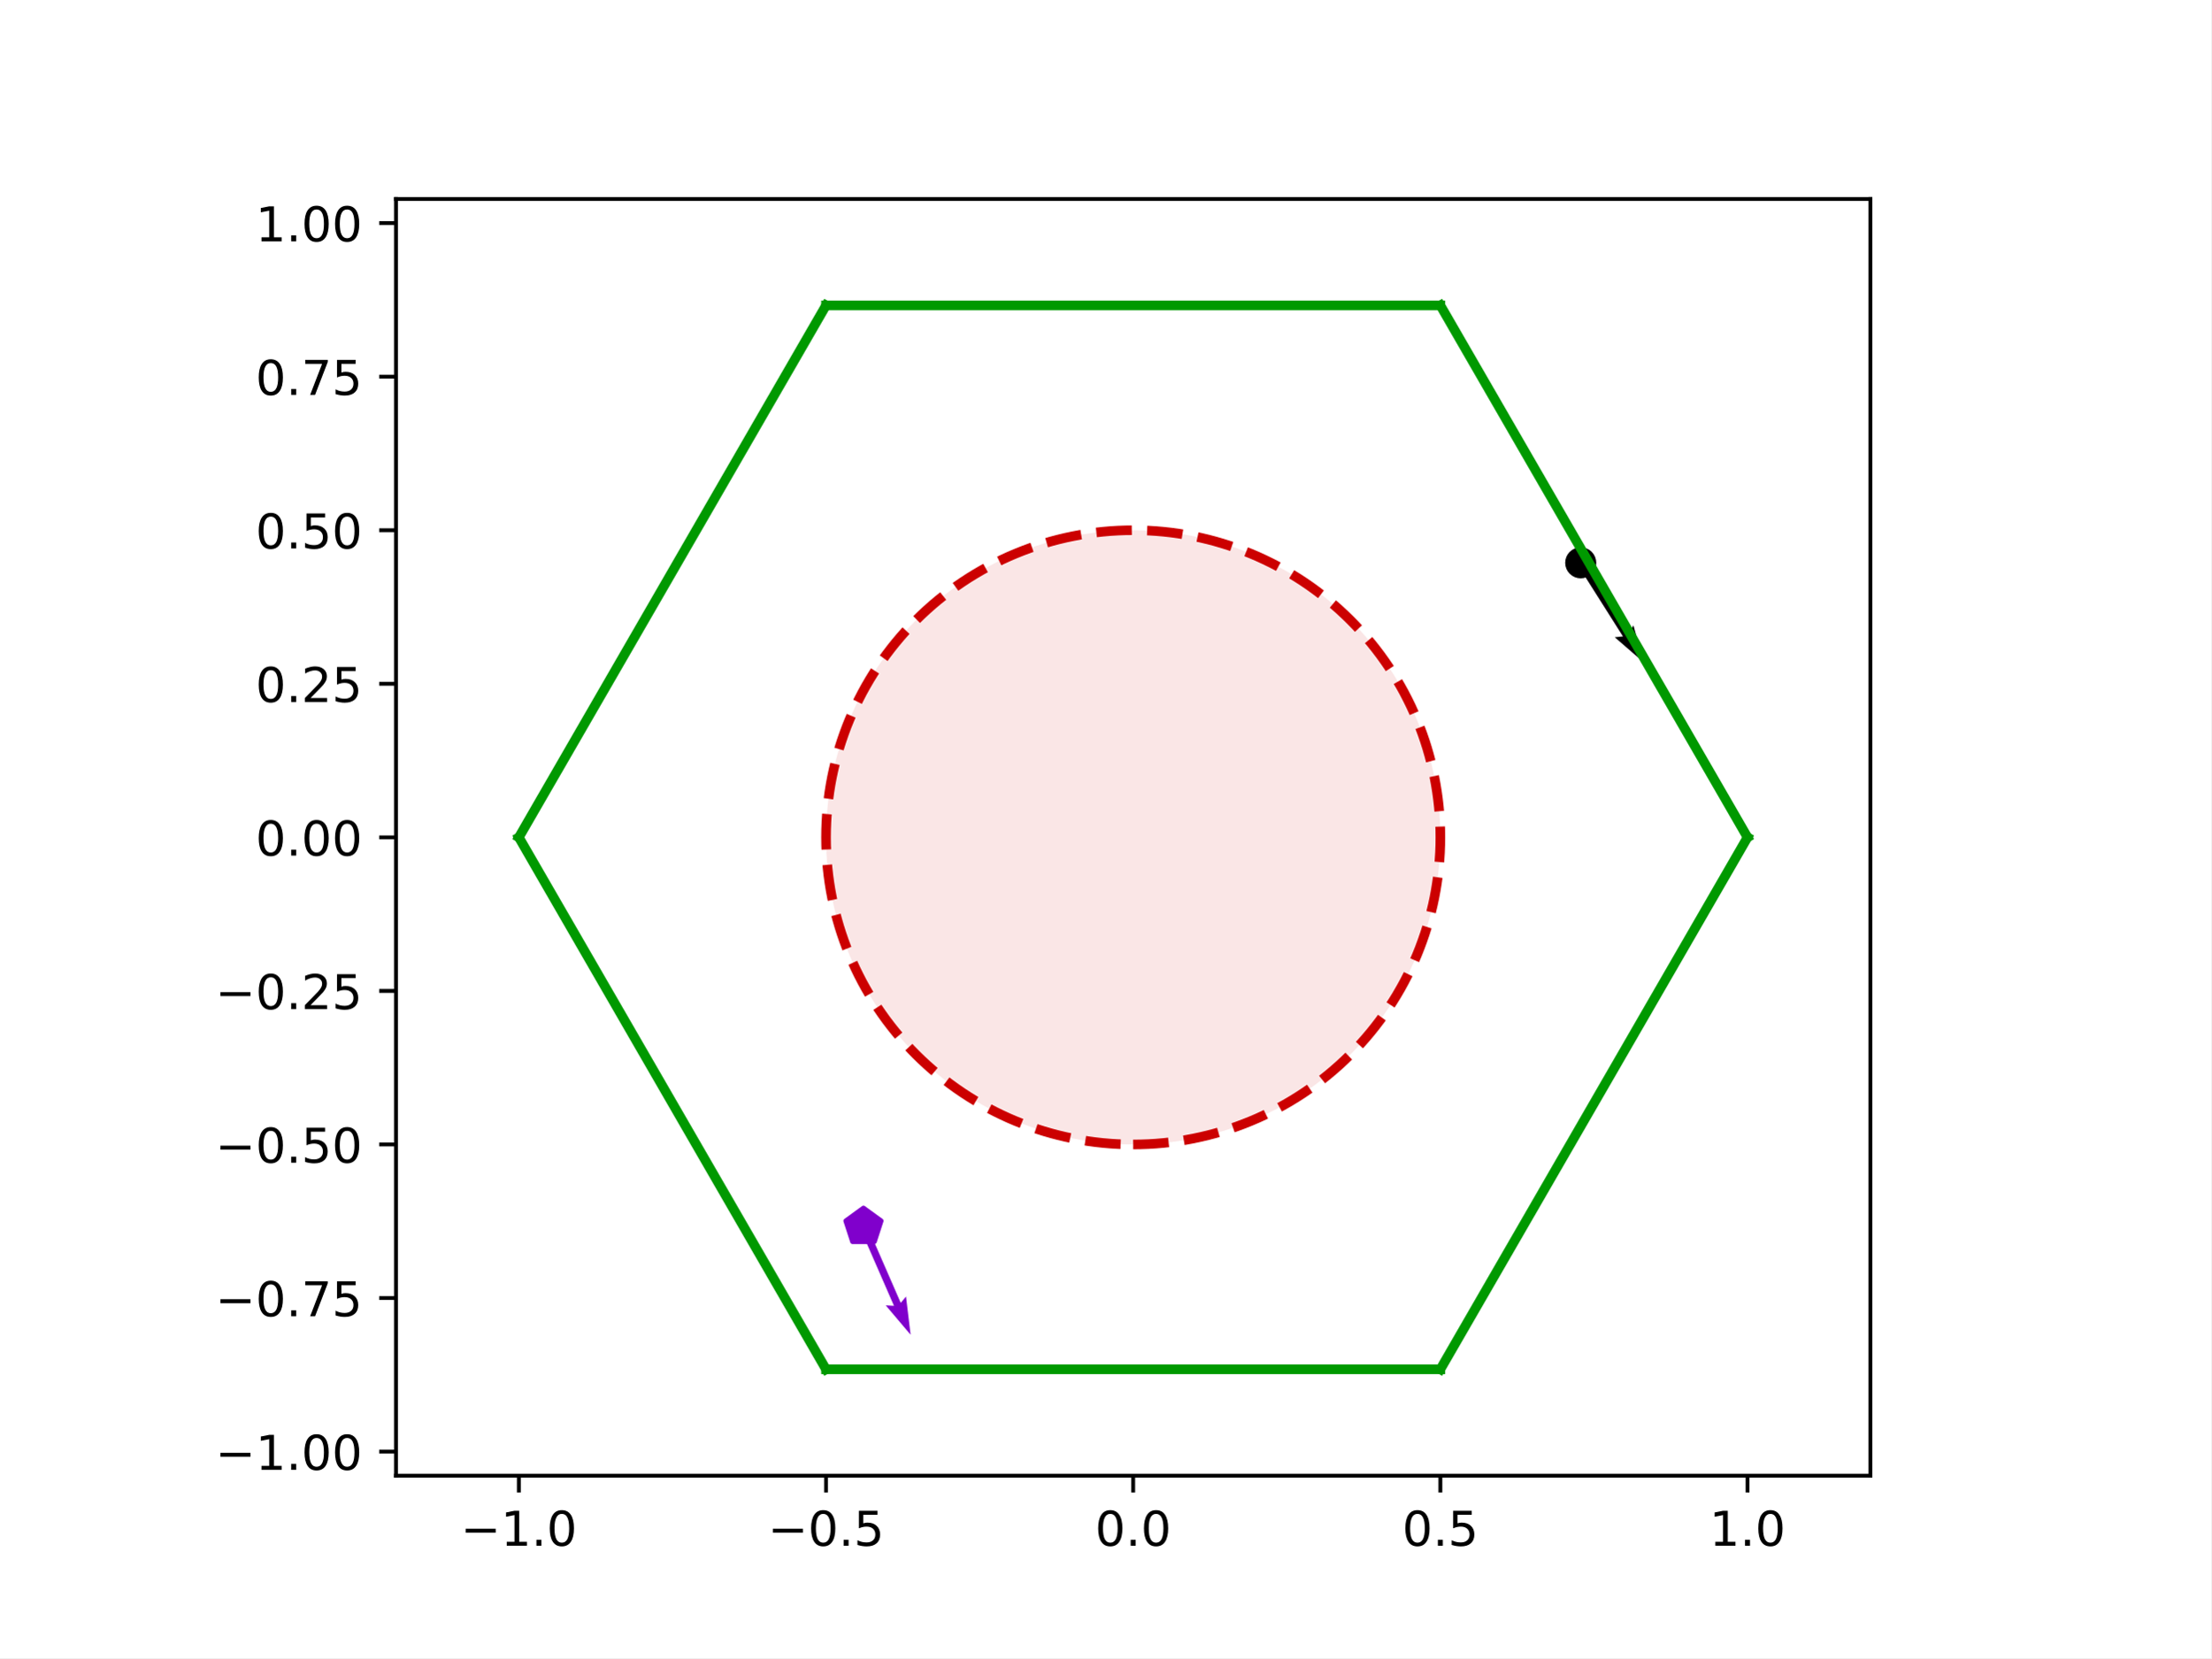
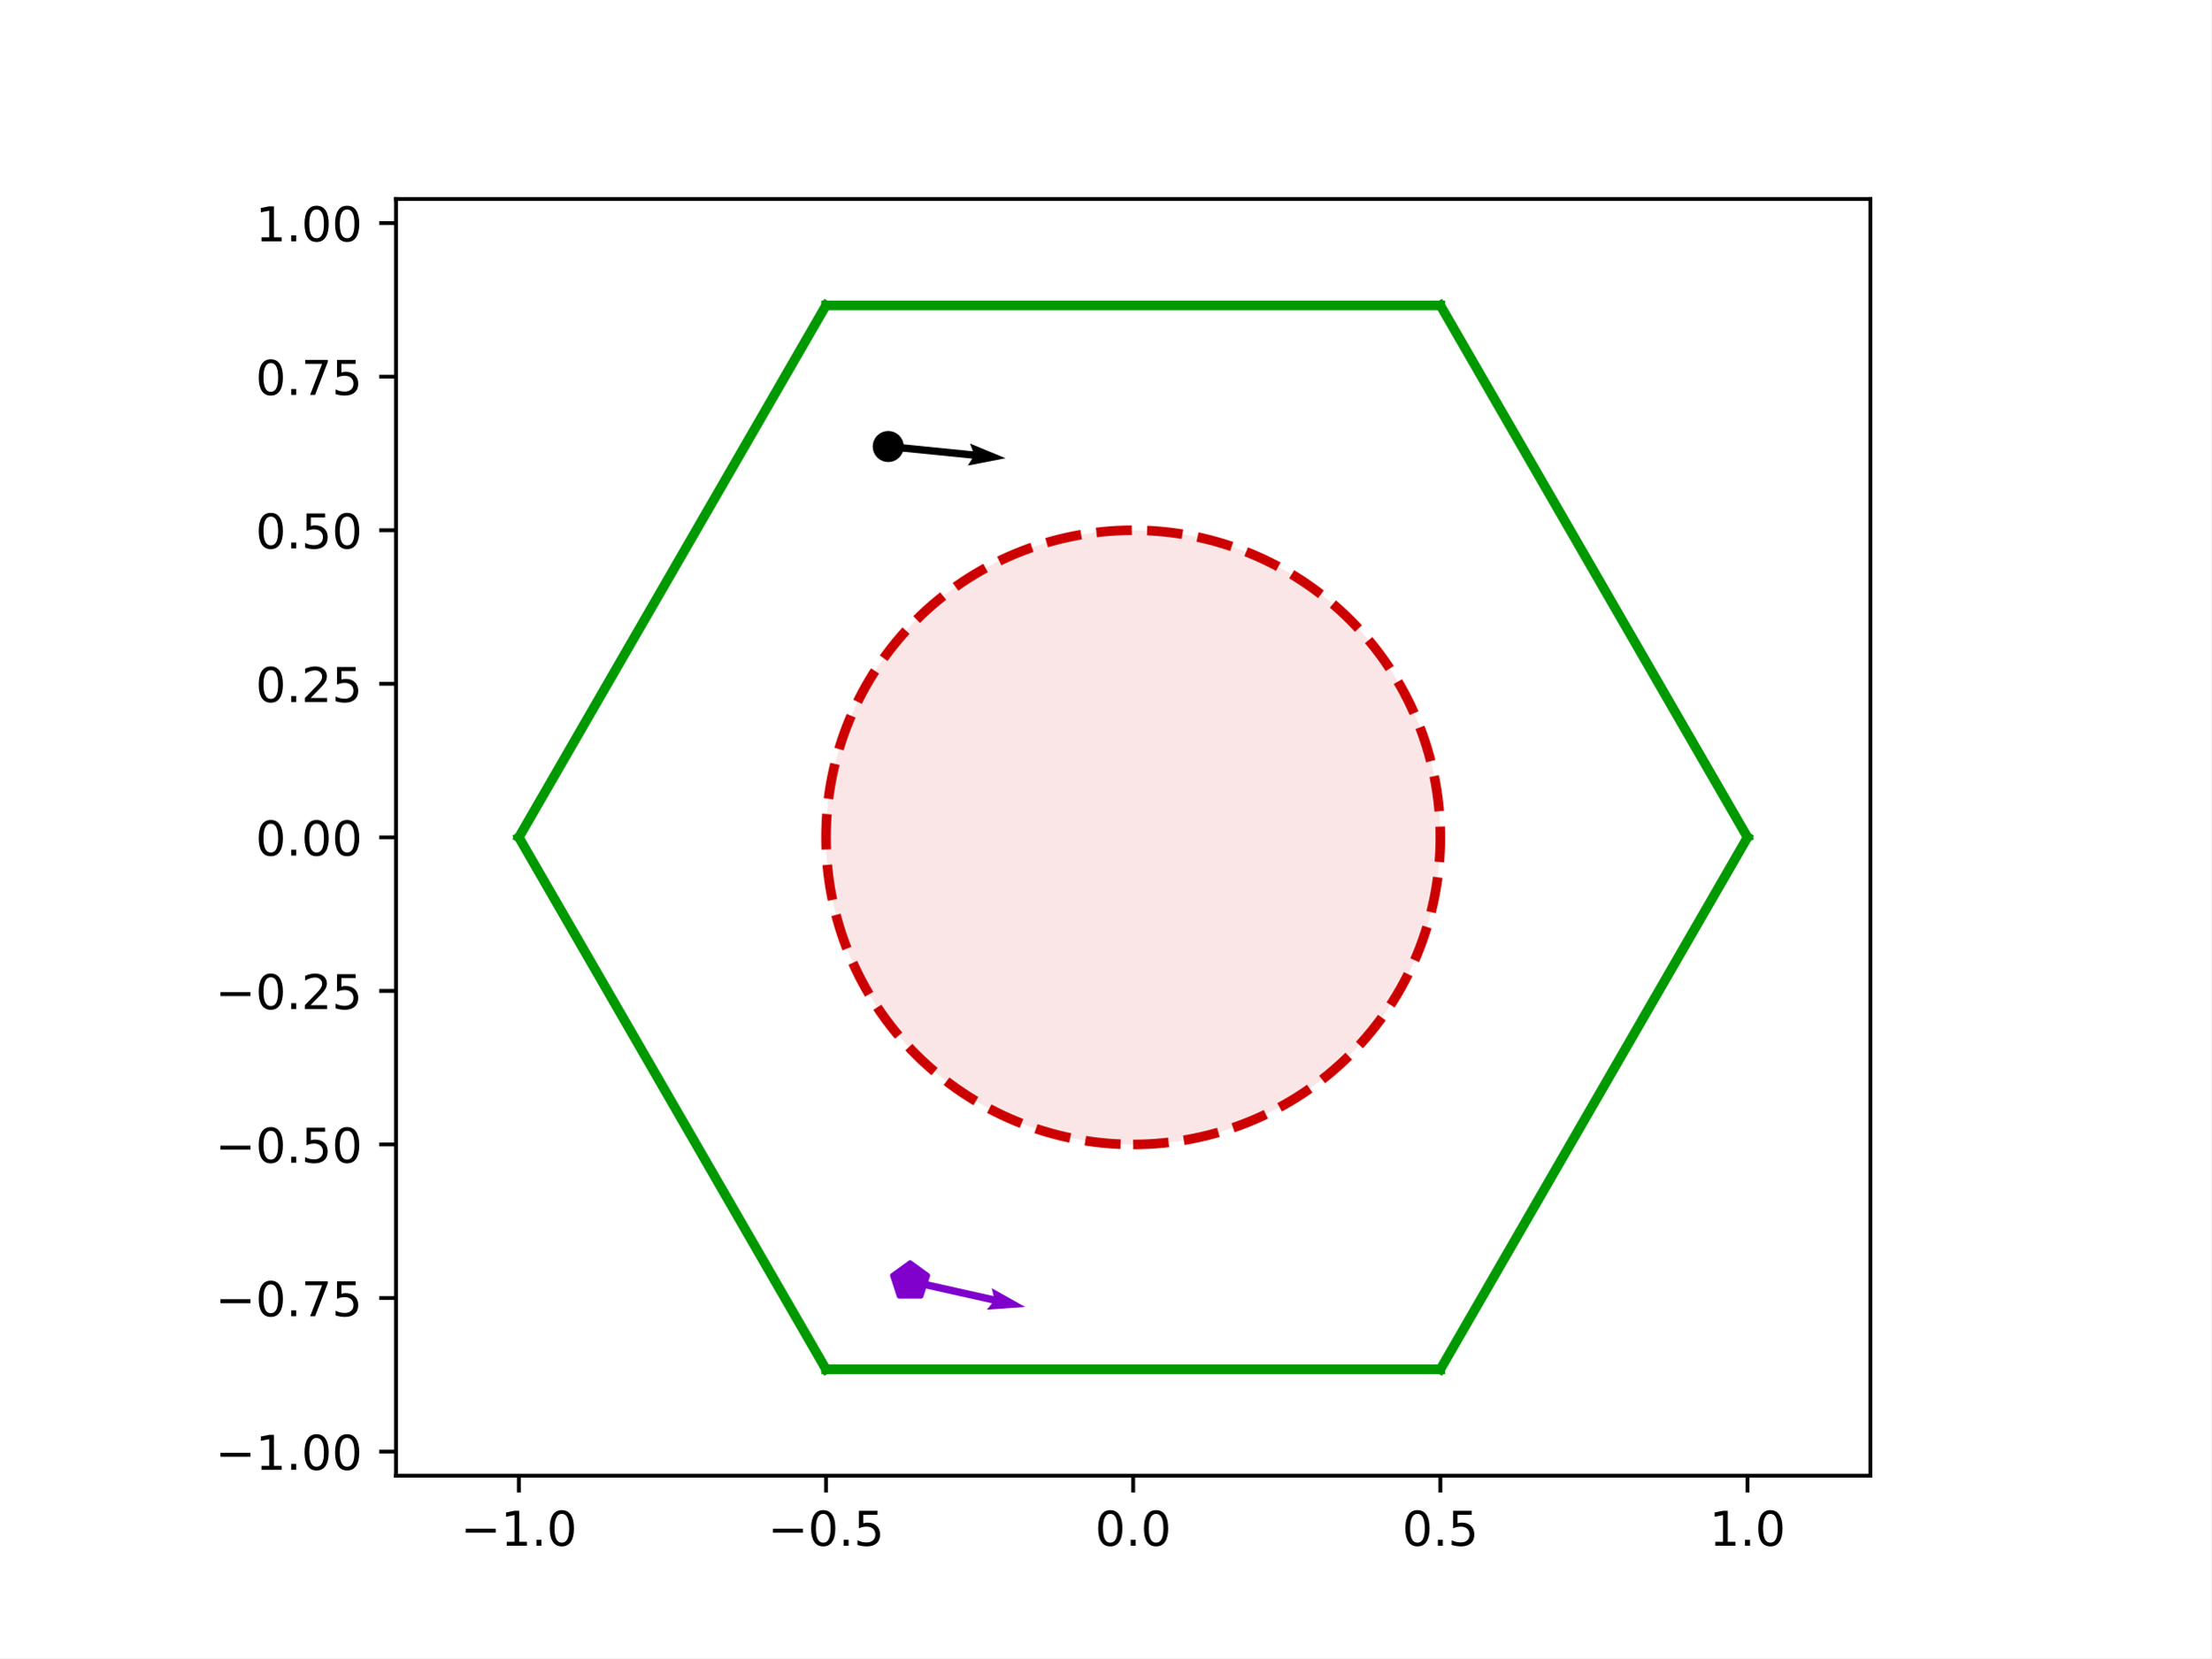
<svg xmlns="http://www.w3.org/2000/svg" xmlns:xlink="http://www.w3.org/1999/xlink" height="345.6pt" version="1.1" viewBox="0 0 460.8 345.6" width="460.8pt">
  <defs>
    <style type="text/css">
*{stroke-linecap:butt;stroke-linejoin:round;}
  </style>
  </defs>
  <g id="figure_1">
    <g id="patch_1">
      <path d="M 0 345.6  L 460.8 345.6  L 460.8 0  L 0 0  z " style="fill:#ffffff;" />
    </g>
    <g id="axes_1">
      <g id="patch_2">
        <path d="M 82.52 307.584  L 389.8 307.584  L 389.8 41.472  L 82.52 41.472  z " style="fill:#ffffff;" />
      </g>
      <g id="PathCollection_1">
        <defs>
-           <path d="M 0 2.739  C 0.726 2.739 1.423 2.45 1.936 1.936  C 2.45 1.423 2.739 0.726 2.739 0  C 2.739 -0.726 2.45 -1.423 1.936 -1.936  C 1.423 -2.45 0.726 -2.739 0 -2.739  C -0.726 -2.739 -1.423 -2.45 -1.936 -1.936  C -2.45 -1.423 -2.739 -0.726 -2.739 0  C -2.739 0.726 -2.45 1.423 -1.936 1.936  C -1.423 2.45 -0.726 2.739 0 2.739  z " id="md9f685eb9b" style="stroke:#000000;" />
+           <path d="M 0 2.739  C 0.726 2.739 1.423 2.45 1.936 1.936  C 2.45 1.423 2.739 0.726 2.739 0  C 2.739 -0.726 2.45 -1.423 1.936 -1.936  C 1.423 -2.45 0.726 -2.739 0 -2.739  C -0.726 -2.739 -1.423 -2.45 -1.936 -1.936  C -2.45 -1.423 -2.739 -0.726 -2.739 0  C -2.739 0.726 -2.45 1.423 -1.936 1.936  C -1.423 2.45 -0.726 2.739 0 2.739  z " id="m0a50efd0be" style="stroke:#000000;" />
        </defs>
-         <g clip-path="url(#pb48dca3670)">
-           <use style="stroke:#000000;" x="329.429" xlink:href="#md9f685eb9b" y="117.305" />
+         <g clip-path="url(#p215afdf336)">
+           <use style="stroke:#000000;" x="185.107" xlink:href="#m0a50efd0be" y="93.064" />
        </g>
      </g>
      <g id="Quiver_1">
-         <path clip-path="url(#pb48dca3670)" d="M 330.078 116.895  L 339.528 131.824  L 340.416 130.353  L 342.577 138.076  L 336.521 132.818  L 338.23 132.645  L 328.78 117.716  L 330.078 116.895  " />
+         <path clip-path="url(#p215afdf336)" d="M 185.183 92.3  L 202.765 94.053  L 202.153 92.448  L 209.568 95.504  L 201.695 97.035  L 202.612 95.582  L 185.031 93.829  L 185.183 92.3  " />
      </g>
      <g id="PathCollection_2">
        <defs>
-           <path d="M 0 -3.873  L -3.683 -1.197  L -2.276 3.133  L 2.276 3.133  L 3.683 -1.197  z " id="m9c2249456d" style="stroke:#8000cc;" />
+           <path d="M 0 -3.873  L -3.683 -1.197  L -2.276 3.133  L 2.276 3.133  L 3.683 -1.197  z " id="mcd80457bdb" style="stroke:#8000cc;" />
        </defs>
-         <g clip-path="url(#pb48dca3670)">
-           <use style="fill:#8000cc;stroke:#8000cc;" x="179.947" xlink:href="#m9c2249456d" y="255.669" />
+         <g clip-path="url(#p215afdf336)">
+           <use style="fill:#8000cc;stroke:#8000cc;" x="189.665" xlink:href="#mcd80457bdb" y="267.045" />
        </g>
      </g>
      <g id="Quiver_2">
-         <path clip-path="url(#pb48dca3670)" d="M 180.652 255.362  L 187.712 271.558  L 188.814 270.24  L 189.771 278.203  L 184.588 272.082  L 186.304 272.172  L 179.243 255.976  L 180.652 255.362  " style="fill:#8000cc;" />
+         <path clip-path="url(#p215afdf336)" d="M 189.833 266.295  L 207.075 270.157  L 206.661 268.489  L 213.653 272.417  L 205.653 272.987  L 206.739 271.656  L 189.497 267.795  L 189.833 266.295  " style="fill:#8000cc;" />
      </g>
      <g id="patch_3">
-         <path clip-path="url(#pb48dca3670)" d="M 236.16 238.545  C 253.137 238.545 269.422 231.799 281.427 219.795  C 293.431 207.79 300.177 191.505 300.177 174.528  C 300.177 157.551 293.431 141.266 281.427 129.261  C 269.422 117.257 253.137 110.511 236.16 110.511  C 219.183 110.511 202.898 117.257 190.893 129.261  C 178.889 141.266 172.143 157.551 172.143 174.528  C 172.143 191.505 178.889 207.79 190.893 219.795  C 202.898 231.799 219.183 238.545 236.16 238.545  z " style="fill:#cc0000;fill-opacity:0.1;stroke:#cc0000;stroke-dasharray:7.4,3.2;stroke-dashoffset:0;stroke-linejoin:miter;stroke-width:2;" />
+         <path clip-path="url(#p215afdf336)" d="M 236.16 238.545  C 253.137 238.545 269.422 231.799 281.427 219.795  C 293.431 207.79 300.177 191.505 300.177 174.528  C 300.177 157.551 293.431 141.266 281.427 129.261  C 269.422 117.257 253.137 110.511 236.16 110.511  C 219.183 110.511 202.898 117.257 190.893 129.261  C 178.889 141.266 172.143 157.551 172.143 174.528  C 172.143 191.505 178.889 207.79 190.893 219.795  C 202.898 231.799 219.183 238.545 236.16 238.545  z " style="fill:#cc0000;fill-opacity:0.1;stroke:#cc0000;stroke-dasharray:7.4,3.2;stroke-dashoffset:0;stroke-linejoin:miter;stroke-width:2;" />
      </g>
      <g id="matplotlib.axis_1">
        <g id="xtick_1">
          <g id="line2d_1">
            <defs>
-               <path d="M 0 0  L 0 3.5  " id="m896d6b9c50" style="stroke:#000000;stroke-width:0.8;" />
-             </defs>
-             <g>
-               <use style="stroke:#000000;stroke-width:0.8;" x="108.127" xlink:href="#m896d6b9c50" y="307.584" />
+               <path d="M 0 0  L 0 3.5  " id="mdb75febbfb" style="stroke:#000000;stroke-width:0.8;" />
+             </defs>
+             <g>
+               <use style="stroke:#000000;stroke-width:0.8;" x="108.127" xlink:href="#mdb75febbfb" y="307.584" />
            </g>
          </g>
          <g id="text_1">
            <defs>
              <path d="M 10.594 35.5  L 73.188 35.5  L 73.188 27.203  L 10.594 27.203  z " id="DejaVuSans-2212" />
              <path d="M 12.406 8.297  L 28.516 8.297  L 28.516 63.922  L 10.984 60.406  L 10.984 69.391  L 28.422 72.906  L 38.281 72.906  L 38.281 8.297  L 54.391 8.297  L 54.391 0  L 12.406 0  z " id="DejaVuSans-31" />
              <path d="M 10.688 12.406  L 21 12.406  L 21 0  L 10.688 0  z " id="DejaVuSans-2e" />
              <path d="M 31.781 66.406  Q 24.172 66.406 20.328 58.906  Q 16.5 51.422 16.5 36.375  Q 16.5 21.391 20.328 13.891  Q 24.172 6.391 31.781 6.391  Q 39.453 6.391 43.281 13.891  Q 47.125 21.391 47.125 36.375  Q 47.125 51.422 43.281 58.906  Q 39.453 66.406 31.781 66.406  z M 31.781 74.219  Q 44.047 74.219 50.516 64.516  Q 56.984 54.828 56.984 36.375  Q 56.984 17.969 50.516 8.266  Q 44.047 -1.422 31.781 -1.422  Q 19.531 -1.422 13.062 8.266  Q 6.594 17.969 6.594 36.375  Q 6.594 54.828 13.062 64.516  Q 19.531 74.219 31.781 74.219  z " id="DejaVuSans-30" />
            </defs>
            <g transform="translate(95.9854 322.1824)scale(0.1 -0.1)">
              <use xlink:href="#DejaVuSans-2212" />
              <use x="83.789" xlink:href="#DejaVuSans-31" />
              <use x="147.412" xlink:href="#DejaVuSans-2e" />
              <use x="179.199" xlink:href="#DejaVuSans-30" />
            </g>
          </g>
        </g>
        <g id="xtick_2">
          <g id="line2d_2">
            <g>
-               <use style="stroke:#000000;stroke-width:0.8;" x="172.143" xlink:href="#m896d6b9c50" y="307.584" />
+               <use style="stroke:#000000;stroke-width:0.8;" x="172.143" xlink:href="#mdb75febbfb" y="307.584" />
            </g>
          </g>
          <g id="text_2">
            <defs>
              <path d="M 10.797 72.906  L 49.516 72.906  L 49.516 64.594  L 19.828 64.594  L 19.828 46.734  Q 21.969 47.469 24.109 47.828  Q 26.266 48.188 28.422 48.188  Q 40.625 48.188 47.75 41.5  Q 54.891 34.812 54.891 23.391  Q 54.891 11.625 47.562 5.094  Q 40.234 -1.422 26.906 -1.422  Q 22.312 -1.422 17.547 -0.641  Q 12.797 0.141 7.719 1.703  L 7.719 11.625  Q 12.109 9.234 16.797 8.062  Q 21.484 6.891 26.703 6.891  Q 35.156 6.891 40.078 11.328  Q 45.016 15.766 45.016 23.391  Q 45.016 31 40.078 35.438  Q 35.156 39.891 26.703 39.891  Q 22.75 39.891 18.812 39.016  Q 14.891 38.141 10.797 36.281  z " id="DejaVuSans-35" />
            </defs>
            <g transform="translate(160.002 322.1824)scale(0.1 -0.1)">
              <use xlink:href="#DejaVuSans-2212" />
              <use x="83.789" xlink:href="#DejaVuSans-30" />
              <use x="147.412" xlink:href="#DejaVuSans-2e" />
              <use x="179.199" xlink:href="#DejaVuSans-35" />
            </g>
          </g>
        </g>
        <g id="xtick_3">
          <g id="line2d_3">
            <g>
-               <use style="stroke:#000000;stroke-width:0.8;" x="236.16" xlink:href="#m896d6b9c50" y="307.584" />
+               <use style="stroke:#000000;stroke-width:0.8;" x="236.16" xlink:href="#mdb75febbfb" y="307.584" />
            </g>
          </g>
          <g id="text_3">
            <g transform="translate(228.2084 322.1824)scale(0.1 -0.1)">
              <use xlink:href="#DejaVuSans-30" />
              <use x="63.623" xlink:href="#DejaVuSans-2e" />
              <use x="95.41" xlink:href="#DejaVuSans-30" />
            </g>
          </g>
        </g>
        <g id="xtick_4">
          <g id="line2d_4">
            <g>
-               <use style="stroke:#000000;stroke-width:0.8;" x="300.177" xlink:href="#m896d6b9c50" y="307.584" />
+               <use style="stroke:#000000;stroke-width:0.8;" x="300.177" xlink:href="#mdb75febbfb" y="307.584" />
            </g>
          </g>
          <g id="text_4">
            <g transform="translate(292.225 322.1824)scale(0.1 -0.1)">
              <use xlink:href="#DejaVuSans-30" />
              <use x="63.623" xlink:href="#DejaVuSans-2e" />
              <use x="95.41" xlink:href="#DejaVuSans-35" />
            </g>
          </g>
        </g>
        <g id="xtick_5">
          <g id="line2d_5">
            <g>
-               <use style="stroke:#000000;stroke-width:0.8;" x="364.193" xlink:href="#m896d6b9c50" y="307.584" />
+               <use style="stroke:#000000;stroke-width:0.8;" x="364.193" xlink:href="#mdb75febbfb" y="307.584" />
            </g>
          </g>
          <g id="text_5">
            <g transform="translate(356.2416 322.1824)scale(0.1 -0.1)">
              <use xlink:href="#DejaVuSans-31" />
              <use x="63.623" xlink:href="#DejaVuSans-2e" />
              <use x="95.41" xlink:href="#DejaVuSans-30" />
            </g>
          </g>
        </g>
      </g>
      <g id="matplotlib.axis_2">
        <g id="ytick_1">
          <g id="line2d_6">
            <defs>
-               <path d="M 0 0  L -3.5 0  " id="ma96a66d4e9" style="stroke:#000000;stroke-width:0.8;" />
-             </defs>
-             <g>
-               <use style="stroke:#000000;stroke-width:0.8;" x="82.52" xlink:href="#ma96a66d4e9" y="302.561" />
+               <path d="M 0 0  L -3.5 0  " id="m2e4b658d1b" style="stroke:#000000;stroke-width:0.8;" />
+             </defs>
+             <g>
+               <use style="stroke:#000000;stroke-width:0.8;" x="82.52" xlink:href="#m2e4b658d1b" y="302.561" />
            </g>
          </g>
          <g id="text_6">
            <g transform="translate(44.87485 306.3604)scale(0.1 -0.1)">
              <use xlink:href="#DejaVuSans-2212" />
              <use x="83.789" xlink:href="#DejaVuSans-31" />
              <use x="147.412" xlink:href="#DejaVuSans-2e" />
              <use x="179.199" xlink:href="#DejaVuSans-30" />
              <use x="242.822" xlink:href="#DejaVuSans-30" />
            </g>
          </g>
        </g>
        <g id="ytick_2">
          <g id="line2d_7">
            <g>
-               <use style="stroke:#000000;stroke-width:0.8;" x="82.52" xlink:href="#ma96a66d4e9" y="270.553" />
+               <use style="stroke:#000000;stroke-width:0.8;" x="82.52" xlink:href="#m2e4b658d1b" y="270.553" />
            </g>
          </g>
          <g id="text_7">
            <defs>
              <path d="M 8.203 72.906  L 55.078 72.906  L 55.078 68.703  L 28.609 0  L 18.312 0  L 43.219 64.594  L 8.203 64.594  z " id="DejaVuSans-37" />
            </defs>
            <g transform="translate(44.87485 274.3521)scale(0.1 -0.1)">
              <use xlink:href="#DejaVuSans-2212" />
              <use x="83.789" xlink:href="#DejaVuSans-30" />
              <use x="147.412" xlink:href="#DejaVuSans-2e" />
              <use x="179.199" xlink:href="#DejaVuSans-37" />
              <use x="242.822" xlink:href="#DejaVuSans-35" />
            </g>
          </g>
        </g>
        <g id="ytick_3">
          <g id="line2d_8">
            <g>
-               <use style="stroke:#000000;stroke-width:0.8;" x="82.52" xlink:href="#ma96a66d4e9" y="238.545" />
+               <use style="stroke:#000000;stroke-width:0.8;" x="82.52" xlink:href="#m2e4b658d1b" y="238.545" />
            </g>
          </g>
          <g id="text_8">
            <g transform="translate(44.87485 242.3438)scale(0.1 -0.1)">
              <use xlink:href="#DejaVuSans-2212" />
              <use x="83.789" xlink:href="#DejaVuSans-30" />
              <use x="147.412" xlink:href="#DejaVuSans-2e" />
              <use x="179.199" xlink:href="#DejaVuSans-35" />
              <use x="242.822" xlink:href="#DejaVuSans-30" />
            </g>
          </g>
        </g>
        <g id="ytick_4">
          <g id="line2d_9">
            <g>
-               <use style="stroke:#000000;stroke-width:0.8;" x="82.52" xlink:href="#ma96a66d4e9" y="206.536" />
+               <use style="stroke:#000000;stroke-width:0.8;" x="82.52" xlink:href="#m2e4b658d1b" y="206.536" />
            </g>
          </g>
          <g id="text_9">
            <defs>
              <path d="M 19.188 8.297  L 53.609 8.297  L 53.609 0  L 7.328 0  L 7.328 8.297  Q 12.938 14.109 22.625 23.891  Q 32.328 33.688 34.812 36.531  Q 39.547 41.844 41.422 45.531  Q 43.312 49.219 43.312 52.781  Q 43.312 58.594 39.234 62.25  Q 35.156 65.922 28.609 65.922  Q 23.969 65.922 18.812 64.312  Q 13.672 62.703 7.812 59.422  L 7.812 69.391  Q 13.766 71.781 18.938 73  Q 24.125 74.219 28.422 74.219  Q 39.75 74.219 46.484 68.547  Q 53.219 62.891 53.219 53.422  Q 53.219 48.922 51.531 44.891  Q 49.859 40.875 45.406 35.406  Q 44.188 33.984 37.641 27.219  Q 31.109 20.453 19.188 8.297  z " id="DejaVuSans-32" />
            </defs>
            <g transform="translate(44.87485 210.3355)scale(0.1 -0.1)">
              <use xlink:href="#DejaVuSans-2212" />
              <use x="83.789" xlink:href="#DejaVuSans-30" />
              <use x="147.412" xlink:href="#DejaVuSans-2e" />
              <use x="179.199" xlink:href="#DejaVuSans-32" />
              <use x="242.822" xlink:href="#DejaVuSans-35" />
            </g>
          </g>
        </g>
        <g id="ytick_5">
          <g id="line2d_10">
            <g>
-               <use style="stroke:#000000;stroke-width:0.8;" x="82.52" xlink:href="#ma96a66d4e9" y="174.528" />
+               <use style="stroke:#000000;stroke-width:0.8;" x="82.52" xlink:href="#m2e4b658d1b" y="174.528" />
            </g>
          </g>
          <g id="text_10">
            <g transform="translate(53.25454 178.3272)scale(0.1 -0.1)">
              <use xlink:href="#DejaVuSans-30" />
              <use x="63.623" xlink:href="#DejaVuSans-2e" />
              <use x="95.41" xlink:href="#DejaVuSans-30" />
              <use x="159.033" xlink:href="#DejaVuSans-30" />
            </g>
          </g>
        </g>
        <g id="ytick_6">
          <g id="line2d_11">
            <g>
-               <use style="stroke:#000000;stroke-width:0.8;" x="82.52" xlink:href="#ma96a66d4e9" y="142.52" />
+               <use style="stroke:#000000;stroke-width:0.8;" x="82.52" xlink:href="#m2e4b658d1b" y="142.52" />
            </g>
          </g>
          <g id="text_11">
            <g transform="translate(53.25454 146.3189)scale(0.1 -0.1)">
              <use xlink:href="#DejaVuSans-30" />
              <use x="63.623" xlink:href="#DejaVuSans-2e" />
              <use x="95.41" xlink:href="#DejaVuSans-32" />
              <use x="159.033" xlink:href="#DejaVuSans-35" />
            </g>
          </g>
        </g>
        <g id="ytick_7">
          <g id="line2d_12">
            <g>
-               <use style="stroke:#000000;stroke-width:0.8;" x="82.52" xlink:href="#ma96a66d4e9" y="110.511" />
+               <use style="stroke:#000000;stroke-width:0.8;" x="82.52" xlink:href="#m2e4b658d1b" y="110.511" />
            </g>
          </g>
          <g id="text_12">
            <g transform="translate(53.25454 114.3106)scale(0.1 -0.1)">
              <use xlink:href="#DejaVuSans-30" />
              <use x="63.623" xlink:href="#DejaVuSans-2e" />
              <use x="95.41" xlink:href="#DejaVuSans-35" />
              <use x="159.033" xlink:href="#DejaVuSans-30" />
            </g>
          </g>
        </g>
        <g id="ytick_8">
          <g id="line2d_13">
            <g>
-               <use style="stroke:#000000;stroke-width:0.8;" x="82.52" xlink:href="#ma96a66d4e9" y="78.503" />
+               <use style="stroke:#000000;stroke-width:0.8;" x="82.52" xlink:href="#m2e4b658d1b" y="78.503" />
            </g>
          </g>
          <g id="text_13">
            <g transform="translate(53.25454 82.30232)scale(0.1 -0.1)">
              <use xlink:href="#DejaVuSans-30" />
              <use x="63.623" xlink:href="#DejaVuSans-2e" />
              <use x="95.41" xlink:href="#DejaVuSans-37" />
              <use x="159.033" xlink:href="#DejaVuSans-35" />
            </g>
          </g>
        </g>
        <g id="ytick_9">
          <g id="line2d_14">
            <g>
-               <use style="stroke:#000000;stroke-width:0.8;" x="82.52" xlink:href="#ma96a66d4e9" y="46.495" />
+               <use style="stroke:#000000;stroke-width:0.8;" x="82.52" xlink:href="#m2e4b658d1b" y="46.495" />
            </g>
          </g>
          <g id="text_14">
            <g transform="translate(53.25454 50.29402)scale(0.1 -0.1)">
              <use xlink:href="#DejaVuSans-31" />
              <use x="63.623" xlink:href="#DejaVuSans-2e" />
              <use x="95.41" xlink:href="#DejaVuSans-30" />
              <use x="159.033" xlink:href="#DejaVuSans-30" />
            </g>
          </g>
        </g>
      </g>
      <g id="line2d_15">
-         <path clip-path="url(#pb48dca3670)" d="M 300.177 63.648  L 172.143 63.648  " style="fill:none;stroke:#009900;stroke-linecap:square;stroke-width:2;" />
+         <path clip-path="url(#p215afdf336)" d="M 300.177 63.648  L 172.143 63.648  " style="fill:none;stroke:#009900;stroke-linecap:square;stroke-width:2;" />
      </g>
      <g id="line2d_16">
-         <path clip-path="url(#pb48dca3670)" d="M 172.143 63.648  L 108.127 174.528  " style="fill:none;stroke:#009900;stroke-linecap:square;stroke-width:2;" />
+         <path clip-path="url(#p215afdf336)" d="M 172.143 63.648  L 108.127 174.528  " style="fill:none;stroke:#009900;stroke-linecap:square;stroke-width:2;" />
      </g>
      <g id="line2d_17">
-         <path clip-path="url(#pb48dca3670)" d="M 108.127 174.528  L 172.143 285.408  " style="fill:none;stroke:#009900;stroke-linecap:square;stroke-width:2;" />
+         <path clip-path="url(#p215afdf336)" d="M 108.127 174.528  L 172.143 285.408  " style="fill:none;stroke:#009900;stroke-linecap:square;stroke-width:2;" />
      </g>
      <g id="line2d_18">
-         <path clip-path="url(#pb48dca3670)" d="M 172.143 285.408  L 300.177 285.408  " style="fill:none;stroke:#009900;stroke-linecap:square;stroke-width:2;" />
+         <path clip-path="url(#p215afdf336)" d="M 172.143 285.408  L 300.177 285.408  " style="fill:none;stroke:#009900;stroke-linecap:square;stroke-width:2;" />
      </g>
      <g id="line2d_19">
-         <path clip-path="url(#pb48dca3670)" d="M 300.177 285.408  L 364.193 174.528  " style="fill:none;stroke:#009900;stroke-linecap:square;stroke-width:2;" />
+         <path clip-path="url(#p215afdf336)" d="M 300.177 285.408  L 364.193 174.528  " style="fill:none;stroke:#009900;stroke-linecap:square;stroke-width:2;" />
      </g>
      <g id="line2d_20">
-         <path clip-path="url(#pb48dca3670)" d="M 364.193 174.528  L 300.177 63.648  " style="fill:none;stroke:#009900;stroke-linecap:square;stroke-width:2;" />
+         <path clip-path="url(#p215afdf336)" d="M 364.193 174.528  L 300.177 63.648  " style="fill:none;stroke:#009900;stroke-linecap:square;stroke-width:2;" />
      </g>
      <g id="patch_4">
        <path d="M 82.52 307.584  L 82.52 41.472  " style="fill:none;stroke:#000000;stroke-linecap:square;stroke-linejoin:miter;stroke-width:0.8;" />
      </g>
      <g id="patch_5">
        <path d="M 389.8 307.584  L 389.8 41.472  " style="fill:none;stroke:#000000;stroke-linecap:square;stroke-linejoin:miter;stroke-width:0.8;" />
      </g>
      <g id="patch_6">
        <path d="M 82.52 307.584  L 389.8 307.584  " style="fill:none;stroke:#000000;stroke-linecap:square;stroke-linejoin:miter;stroke-width:0.8;" />
      </g>
      <g id="patch_7">
        <path d="M 82.52 41.472  L 389.8 41.472  " style="fill:none;stroke:#000000;stroke-linecap:square;stroke-linejoin:miter;stroke-width:0.8;" />
      </g>
    </g>
  </g>
  <defs>
-     <clipPath id="pb48dca3670">
+     <clipPath id="p215afdf336">
      <rect height="266.112" width="307.28" x="82.52" y="41.472" />
    </clipPath>
  </defs>
</svg>
